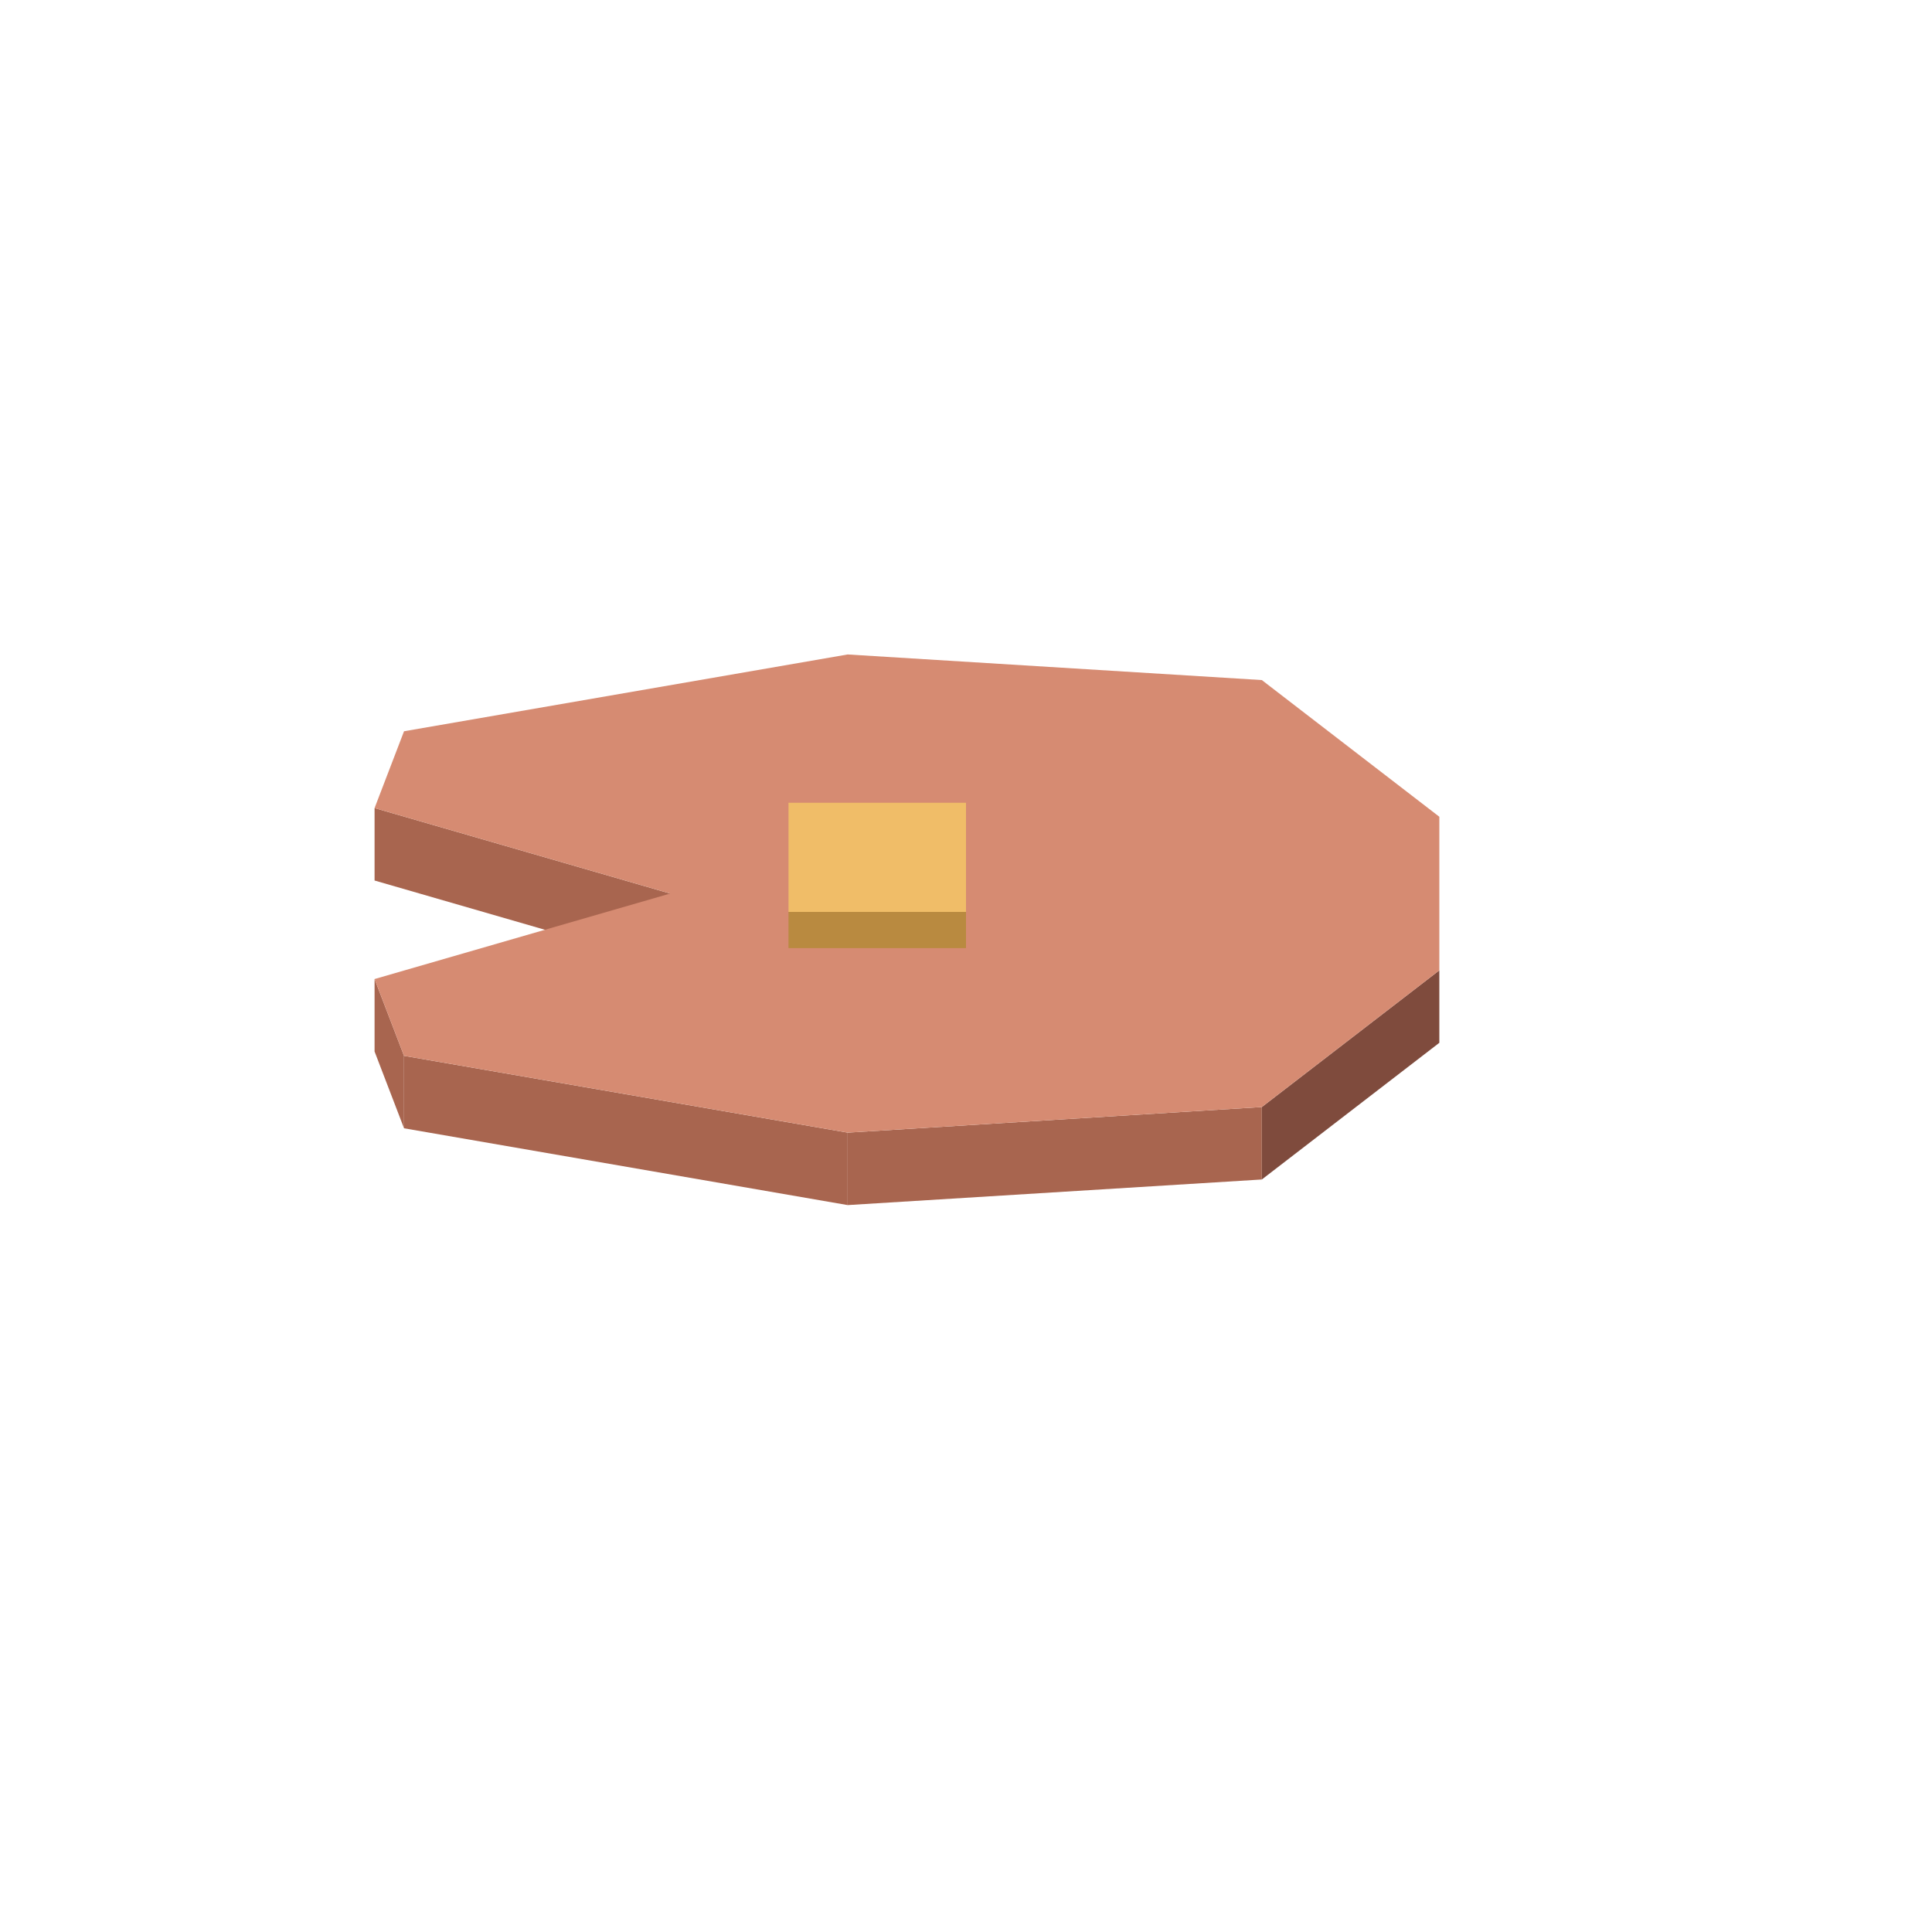
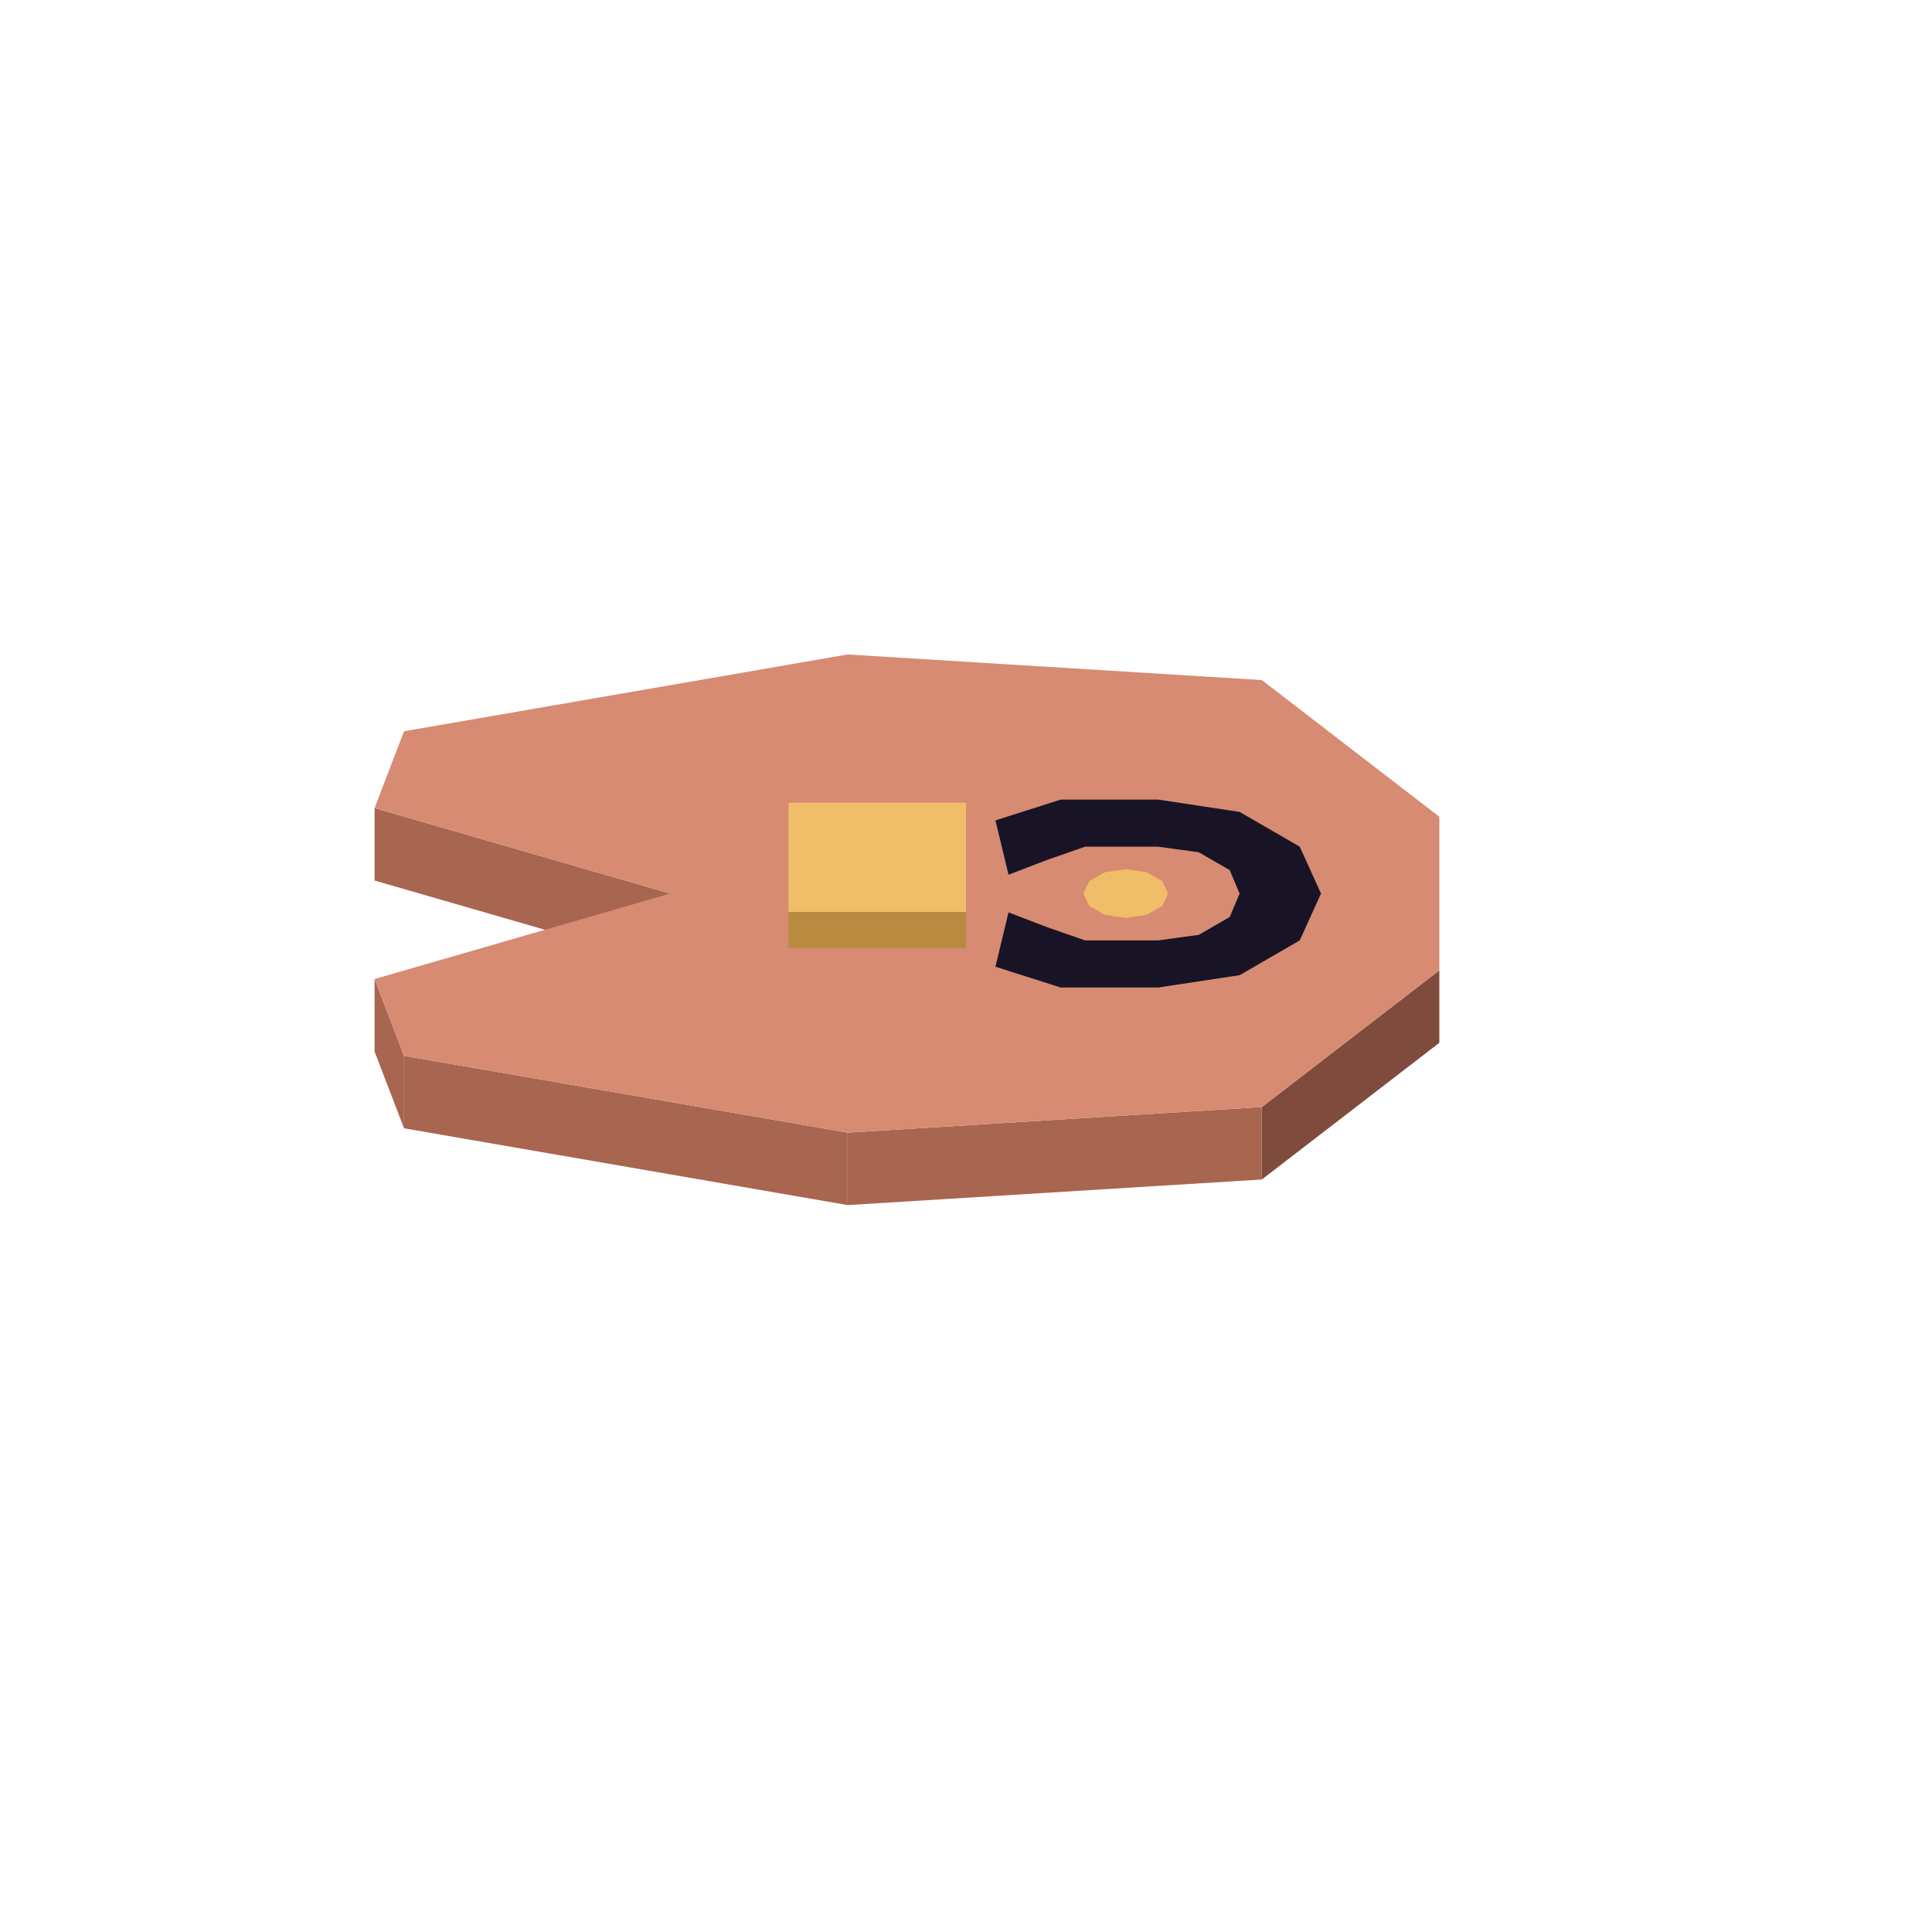
<svg xmlns="http://www.w3.org/2000/svg" width="80" height="80" viewBox="0 0 80 80">
  <polygon fill="#a8654f" points="15.51,33.46 27.75,37.00 27.75,40.00 15.51,36.46" />
  <polygon fill="#7f4b3d" points="52.25,45.84 59.60,40.18 59.60,43.18 52.25,48.84" />
  <polygon fill="#a8654f" points="35.10,46.90 52.25,45.84 52.25,48.84 35.10,49.90" />
  <polygon fill="#a8654f" points="16.73,43.72 35.10,46.90 35.10,49.90 16.73,46.72" />
  <polygon fill="#a8654f" points="15.51,40.54 16.73,43.72 16.73,46.72 15.51,43.54" />
  <polygon fill="#d68b72" points="27.75,37.00 15.51,33.46 16.73,30.28 35.10,27.10 52.25,28.16 59.60,33.82 59.60,40.18 52.25,45.84 35.10,46.90 16.73,43.72 15.51,40.54 27.75,37.00" />
+   <polygon fill="#f0bd68" points="46.61,35.99 47.49,36.12 48.13,36.49 48.37,37.00 48.13,37.51 47.49,37.88 46.61,38.01 45.74,37.88 45.10,37.51 44.86,37.00 45.10,36.49 45.74,36.12" />
+   <polygon fill="#181425" points="53.82,38.94 51.33,40.38 47.96,40.89 43.92,40.89 41.22,40.03 41.76,37.78 43.38,38.40 44.93,38.94 47.96,38.94 49.64,38.71 50.92,37.97 51.33,37.00 50.92,36.03 49.64,35.29 47.96,35.06 44.93,35.06 43.38,35.60 41.76,36.22 41.22,33.97 43.92,33.11 47.96,33.11 51.33,33.62 53.82,35.06 54.70,37.00" />
  <polygon fill="#b98a40" points="32.65,37.76 40.00,37.76 40.00,39.26 32.65,39.26" />
  <polygon fill="#f0bd68" points="32.65,37.76 32.65,33.24 40.00,33.24 40.00,37.76" />
</svg>
